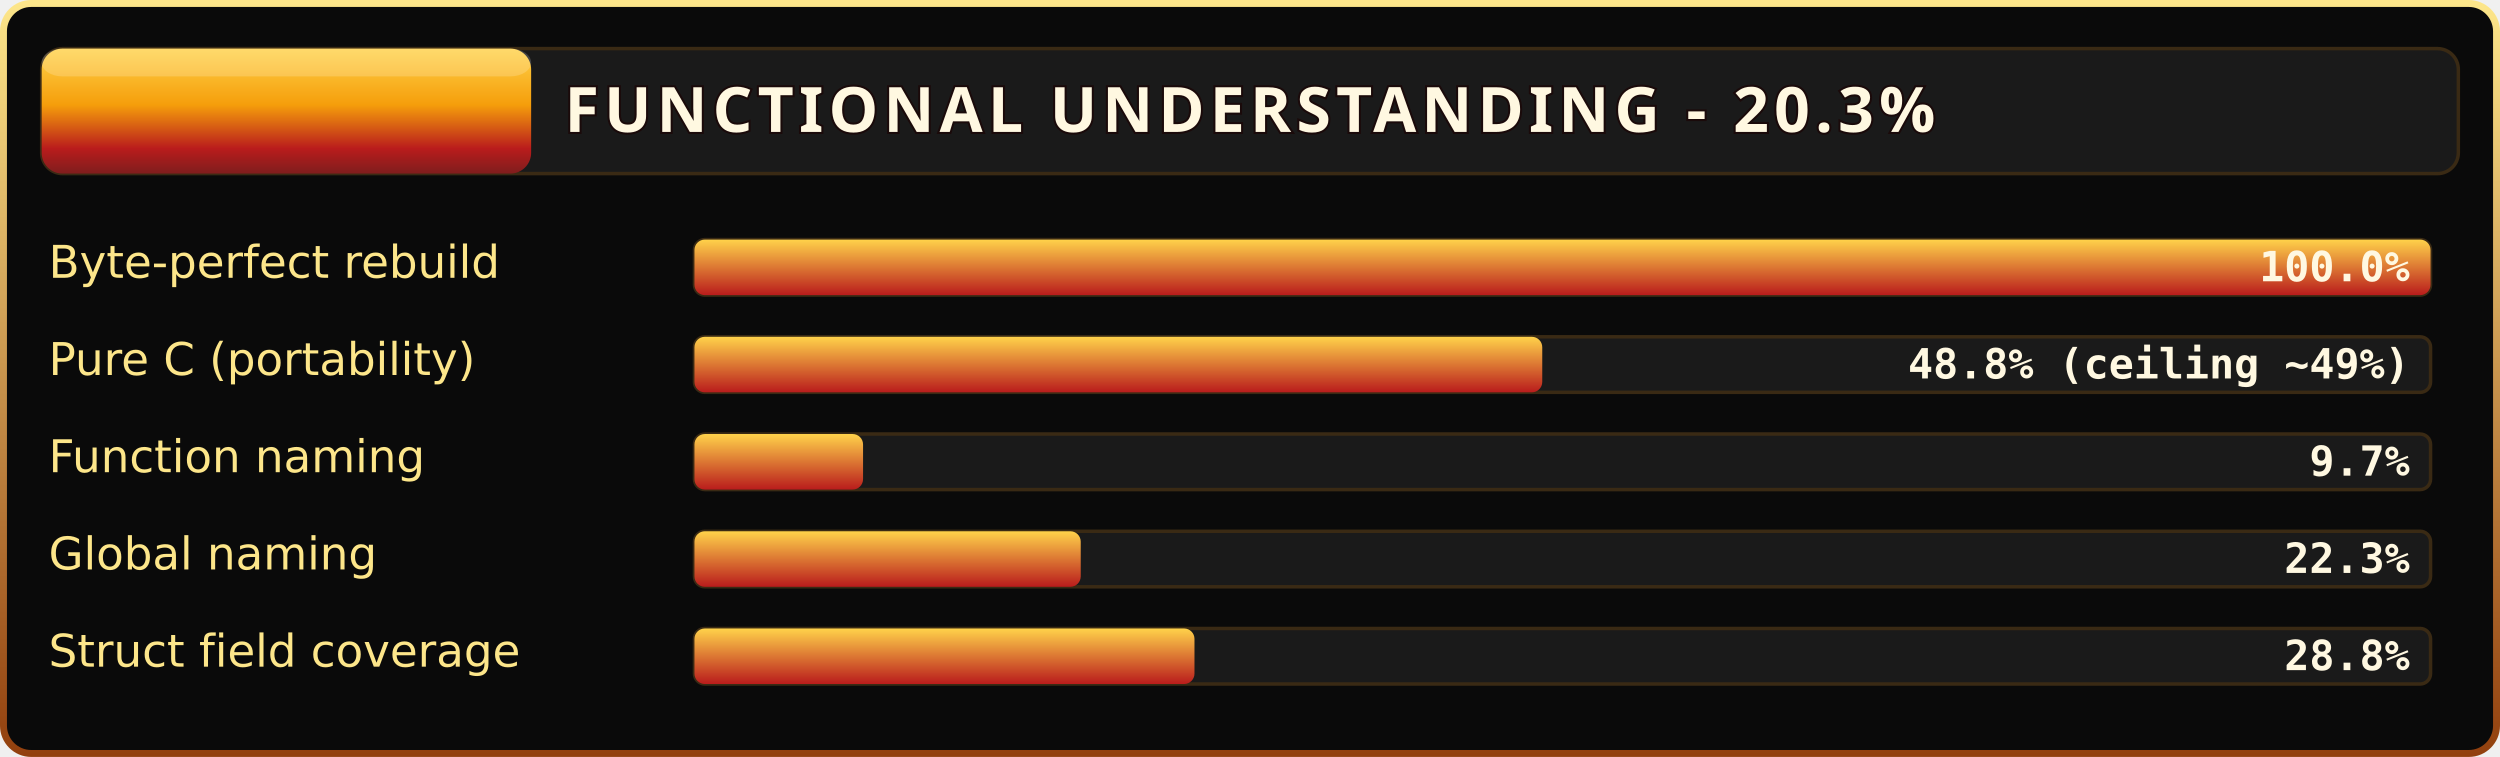
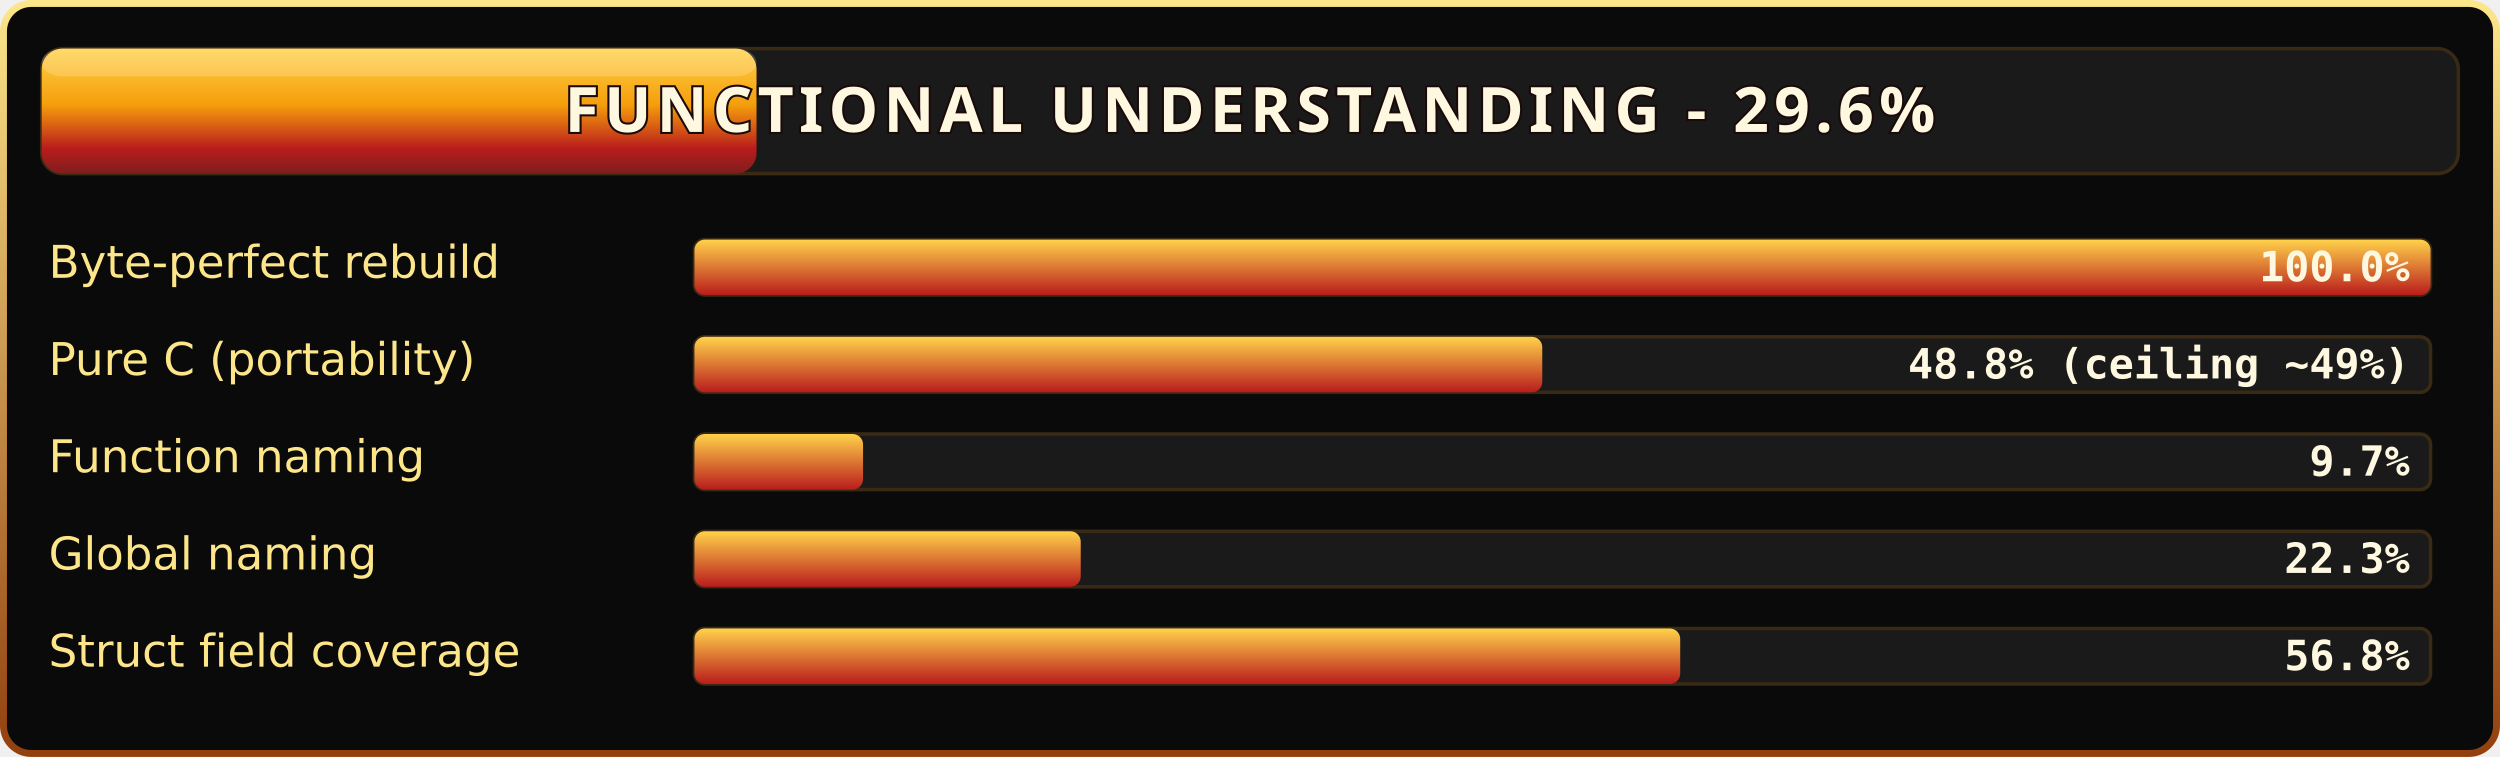
- <svg xmlns="http://www.w3.org/2000/svg" width="720" height="218" viewBox="0 0 720 218" role="img" aria-label="MK4 decomp progress 20.3%">
+ <svg xmlns="http://www.w3.org/2000/svg" width="720" height="218" viewBox="0 0 720 218" role="img" aria-label="MK4 decomp progress 29.6%">
  <defs>
    <linearGradient id="fillGrad" x1="0" y1="0" x2="0" y2="1">
      <stop offset="0%" stop-color="#ffd24a" />
      <stop offset="45%" stop-color="#f59e0b" />
      <stop offset="80%" stop-color="#b91c1c" />
      <stop offset="100%" stop-color="#7f1d1d" />
    </linearGradient>
    <linearGradient id="rowGrad" x1="0" y1="0" x2="0" y2="1">
      <stop offset="0%" stop-color="#ffd24a" />
      <stop offset="100%" stop-color="#b91c1c" />
    </linearGradient>
    <linearGradient id="borderGrad" x1="0" y1="0" x2="0" y2="1">
      <stop offset="0%" stop-color="#fde68a" />
      <stop offset="100%" stop-color="#92400e" />
    </linearGradient>
  </defs>
  <rect x="1" y="1" width="718" height="216" rx="8" ry="8" fill="#0a0a0a" stroke="url(#borderGrad)" stroke-width="2" />
  <rect x="12" y="14" width="696" height="36" rx="6" ry="6" fill="#1a1a1a" stroke="#3a2a14" stroke-width="1" />
-   <rect x="12" y="14" width="140.97" height="36" rx="6" ry="6" fill="url(#fillGrad)" />
-   <rect x="12" y="14" width="140.97" height="8" rx="6" ry="6" fill="#ffffff" opacity="0.18" />
-   <text x="360.0" y="38.0" font-family="Impact, 'Arial Black', sans-serif" font-size="18" font-weight="900" text-anchor="middle" fill="#fff8e1" stroke="#1a0a0a" stroke-width="1.2" paint-order="stroke fill" letter-spacing="1.5">FUNCTIONAL UNDERSTANDING - 20.3%</text>
+   <rect x="12" y="14" width="205.88" height="36" rx="6" ry="6" fill="url(#fillGrad)" />
+   <rect x="12" y="14" width="205.88" height="8" rx="6" ry="6" fill="#ffffff" opacity="0.18" />
+   <text x="360.0" y="38.0" font-family="Impact, 'Arial Black', sans-serif" font-size="18" font-weight="900" text-anchor="middle" fill="#fff8e1" stroke="#1a0a0a" stroke-width="1.2" paint-order="stroke fill" letter-spacing="1.5">FUNCTIONAL UNDERSTANDING - 29.6%</text>
  <text x="14" y="80" font-family="'DejaVu Sans', Verdana, sans-serif" font-size="13" fill="#fde68a">Byte-perfect rebuild</text>
  <rect x="200" y="69" width="500" height="16" rx="3" ry="3" fill="#1a1a1a" stroke="#3a2a14" stroke-width="1" />
  <rect x="200" y="69" width="500.00" height="16" rx="3" ry="3" fill="url(#rowGrad)" />
  <text x="694" y="81" font-family="'DejaVu Sans Mono', monospace" font-size="12" fill="#fff8e1" text-anchor="end" font-weight="bold">100.0%</text>
  <text x="14" y="108" font-family="'DejaVu Sans', Verdana, sans-serif" font-size="13" fill="#fde68a">Pure C (portability)</text>
  <rect x="200" y="97" width="500" height="16" rx="3" ry="3" fill="#1a1a1a" stroke="#3a2a14" stroke-width="1" />
  <rect x="200" y="97" width="244.17" height="16" rx="3" ry="3" fill="url(#rowGrad)" />
  <text x="694" y="109" font-family="'DejaVu Sans Mono', monospace" font-size="12" fill="#fff8e1" text-anchor="end" font-weight="bold">48.8% (ceiling ~49%)</text>
  <text x="14" y="136" font-family="'DejaVu Sans', Verdana, sans-serif" font-size="13" fill="#fde68a">Function naming</text>
  <rect x="200" y="125" width="500" height="16" rx="3" ry="3" fill="#1a1a1a" stroke="#3a2a14" stroke-width="1" />
  <rect x="200" y="125" width="48.56" height="16" rx="3" ry="3" fill="url(#rowGrad)" />
  <text x="694" y="137" font-family="'DejaVu Sans Mono', monospace" font-size="12" fill="#fff8e1" text-anchor="end" font-weight="bold">9.7%</text>
  <text x="14" y="164" font-family="'DejaVu Sans', Verdana, sans-serif" font-size="13" fill="#fde68a">Global naming</text>
  <rect x="200" y="153" width="500" height="16" rx="3" ry="3" fill="#1a1a1a" stroke="#3a2a14" stroke-width="1" />
  <rect x="200" y="153" width="111.25" height="16" rx="3" ry="3" fill="url(#rowGrad)" />
  <text x="694" y="165" font-family="'DejaVu Sans Mono', monospace" font-size="12" fill="#fff8e1" text-anchor="end" font-weight="bold">22.3%</text>
  <text x="14" y="192" font-family="'DejaVu Sans', Verdana, sans-serif" font-size="13" fill="#fde68a">Struct field coverage</text>
  <rect x="200" y="181" width="500" height="16" rx="3" ry="3" fill="#1a1a1a" stroke="#3a2a14" stroke-width="1" />
-   <rect x="200" y="181" width="144.01" height="16" rx="3" ry="3" fill="url(#rowGrad)" />
-   <text x="694" y="193" font-family="'DejaVu Sans Mono', monospace" font-size="12" fill="#fff8e1" text-anchor="end" font-weight="bold">28.8%</text>
+   <rect x="200" y="181" width="283.90" height="16" rx="3" ry="3" fill="url(#rowGrad)" />
+   <text x="694" y="193" font-family="'DejaVu Sans Mono', monospace" font-size="12" fill="#fff8e1" text-anchor="end" font-weight="bold">56.8%</text>
</svg>
